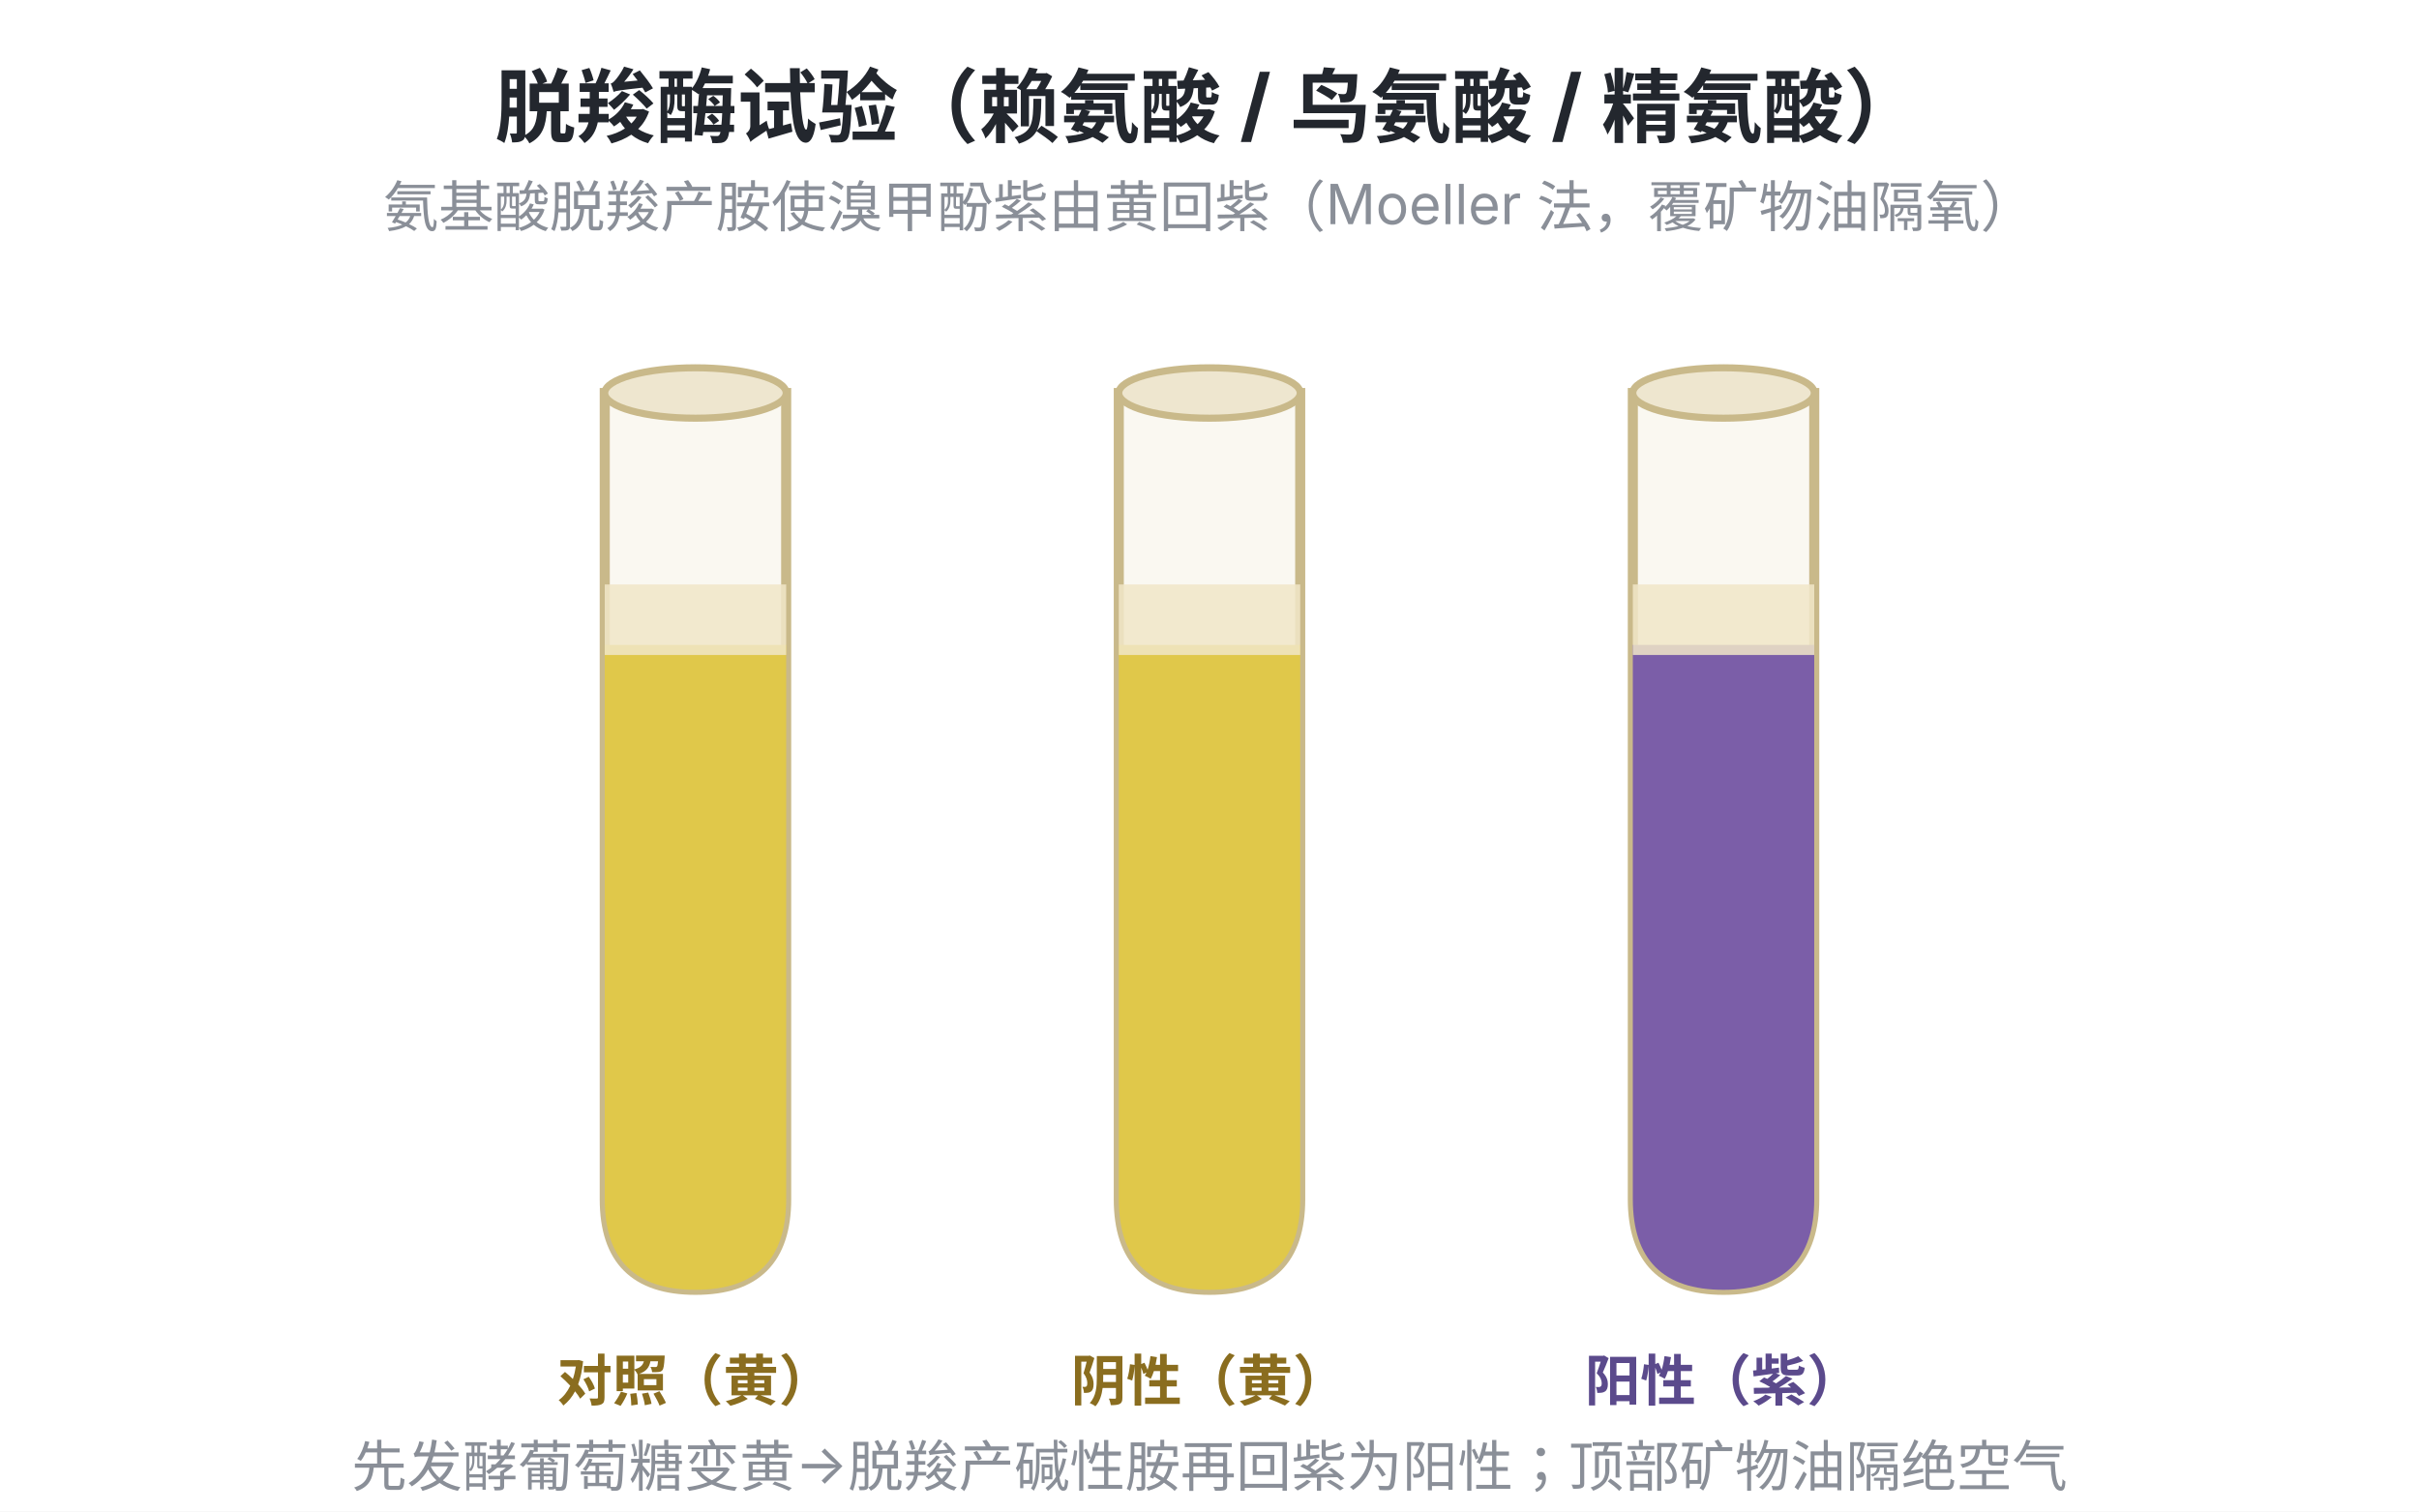
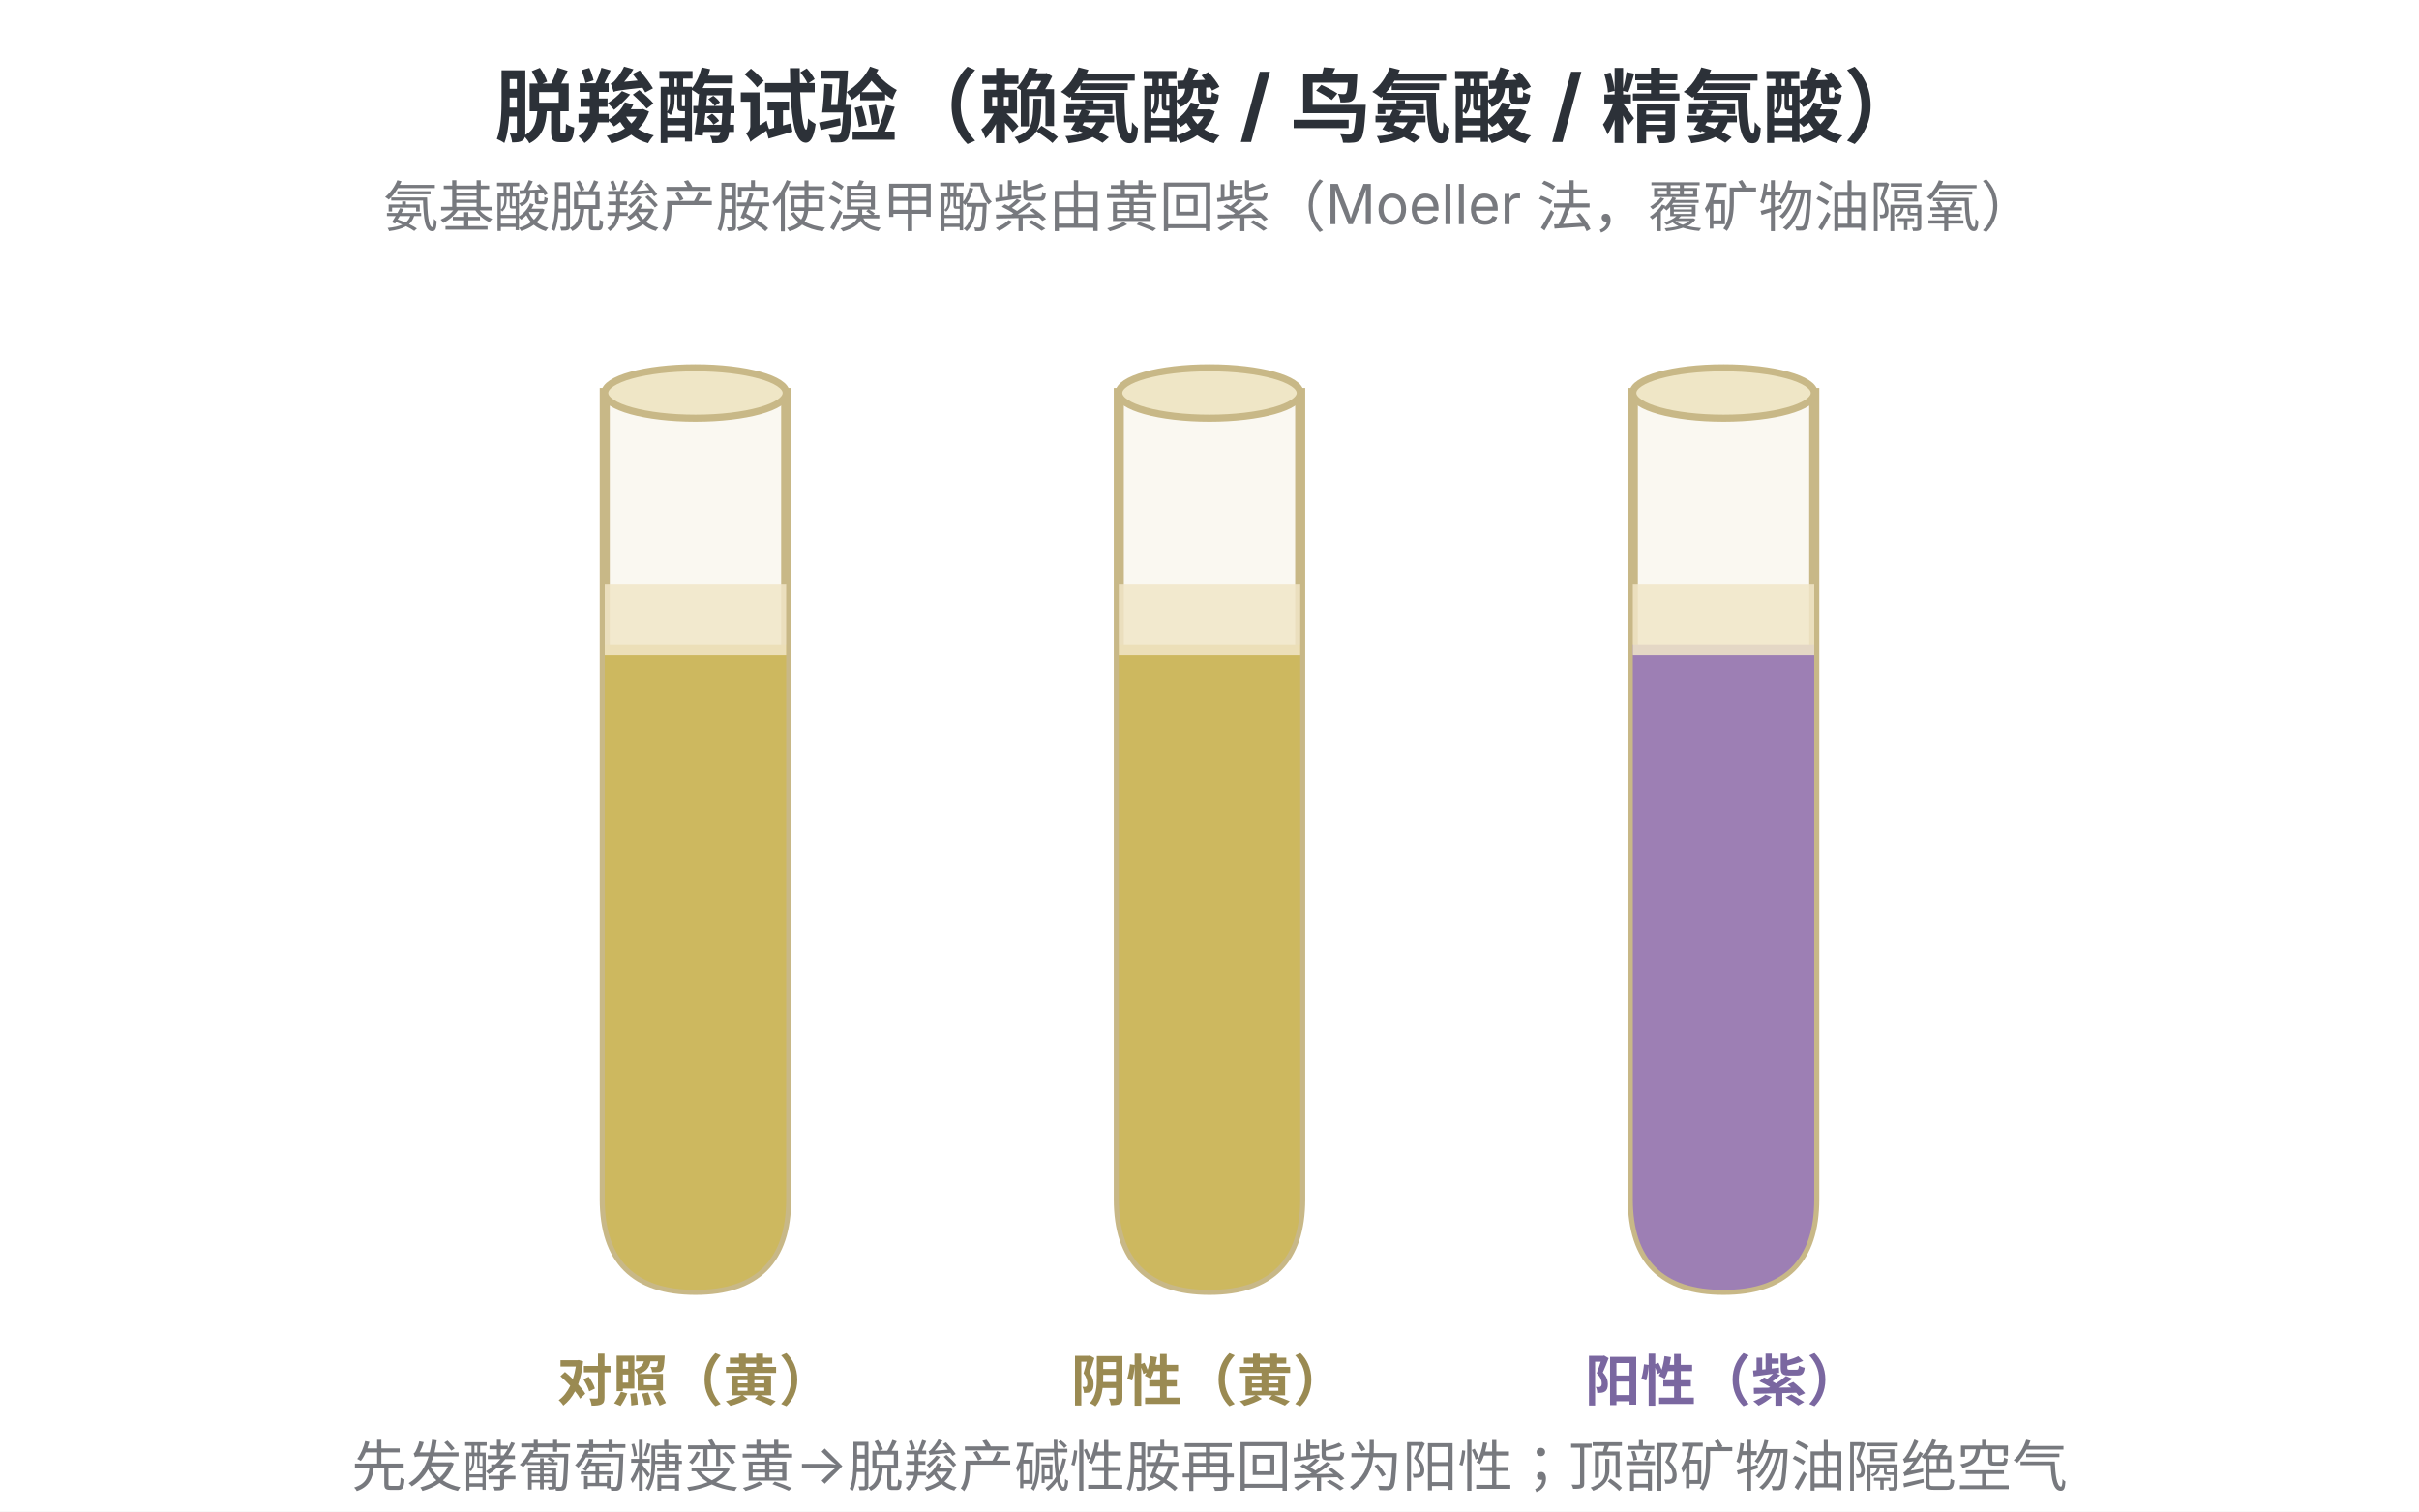
<svg xmlns="http://www.w3.org/2000/svg" role="img" viewBox="0 0 480 300" font-family="-apple-system,'PingFang SC','Microsoft YaHei',sans-serif">
  <rect width="480" height="300" fill="#ffffff" />
-   <text x="240" y="27" text-anchor="middle" font-size="16" font-weight="700" fill="#23272e">脱羧酶试验（赖氨酸 / 鸟氨酸 / 精氨酸）</text>
-   <text x="240" y="45" text-anchor="middle" font-size="11" fill="#8a8f98">氨基酸脱羧产胺使溴甲酚紫由黄回紫（Moeller 法，覆矿物油隔氧）</text>
+   <text x="240" y="27" text-anchor="middle" font-size="16" font-weight="700" fill="#2c3138">脱羧酶试验（赖氨酸 / 鸟氨酸 / 精氨酸）</text>
+   <text x="240" y="45" text-anchor="middle" font-size="11" fill="#77797e">氨基酸脱羧产胺使溴甲酚紫由黄回紫（Moeller 法，覆矿物油隔氧）</text>
  <g>
-     <path d="M120,78 L120,238 Q120,256 138,256 Q156,256 156,238 L156,78 Z" fill="#faf8f1" stroke="#c9b98a" stroke-width="2" />
-     <ellipse cx="138" cy="78" rx="18" ry="5" fill="#eee6cf" stroke="#c9b98a" stroke-width="1.4" />
-     <path d="M120,128 L156,128 L156,238 Q156,256 138,256 Q120,256 120,238 Z" fill="#e0c84a" />
+     <path d="M120,78 L120,238 Q120,256 138,256 Q156,256 156,238 L156,78 Z" fill="#faf8f1" stroke="#c8b887" stroke-width="2" />
+     <ellipse cx="138" cy="78" rx="18" ry="5" fill="#efe6c6" stroke="#c8b887" stroke-width="1.4" />
+     <path d="M120,128 L156,128 L156,238 Q156,256 138,256 Q120,256 120,238 Z" fill="#cdb85f" />
    <rect x="120" y="116" width="36" height="14" fill="#f1e6c8" opacity="0.85" />
-     <text x="138" y="278" text-anchor="middle" font-size="11" font-weight="700" fill="#8a6d1f">对照（黄）</text>
+     <text x="138" y="278" text-anchor="middle" font-size="11" font-weight="700" fill="#9a8a52">对照（黄）</text>
  </g>
  <g>
-     <path d="M222,78 L222,238 Q222,256 240,256 Q258,256 258,238 L258,78 Z" fill="#faf8f1" stroke="#c9b98a" stroke-width="2" />
-     <ellipse cx="240" cy="78" rx="18" ry="5" fill="#eee6cf" stroke="#c9b98a" stroke-width="1.4" />
-     <path d="M222,128 L258,128 L258,238 Q258,256 240,256 Q222,256 222,238 Z" fill="#e0c84a" />
+     <path d="M222,78 L222,238 Q222,256 240,256 Q258,256 258,238 L258,78 Z" fill="#faf8f1" stroke="#c8b887" stroke-width="2" />
+     <ellipse cx="240" cy="78" rx="18" ry="5" fill="#efe6c6" stroke="#c8b887" stroke-width="1.4" />
+     <path d="M222,128 L258,128 L258,238 Q258,256 240,256 Q222,256 222,238 Z" fill="#cdb85f" />
    <rect x="222" y="116" width="36" height="14" fill="#f1e6c8" opacity="0.85" />
-     <text x="240" y="278" text-anchor="middle" font-size="11" font-weight="700" fill="#8a6d1f">阴性（黄）</text>
+     <text x="240" y="278" text-anchor="middle" font-size="11" font-weight="700" fill="#9a8a52">阴性（黄）</text>
  </g>
  <g>
-     <path d="M324,78 L324,238 Q324,256 342,256 Q360,256 360,238 L360,78 Z" fill="#faf8f1" stroke="#c9b98a" stroke-width="2" />
-     <ellipse cx="342" cy="78" rx="18" ry="5" fill="#eee6cf" stroke="#c9b98a" stroke-width="1.4" />
-     <path d="M324,128 L360,128 L360,238 Q360,256 342,256 Q324,256 324,238 Z" fill="#7b5ea8" />
+     <path d="M324,78 L324,238 Q324,256 342,256 Q360,256 360,238 L360,78 Z" fill="#faf8f1" stroke="#c8b887" stroke-width="2" />
+     <ellipse cx="342" cy="78" rx="18" ry="5" fill="#efe6c6" stroke="#c8b887" stroke-width="1.4" />
+     <path d="M324,128 L360,128 L360,238 Q360,256 342,256 Q324,256 324,238 Z" fill="#9d7fb4" />
    <rect x="324" y="116" width="36" height="14" fill="#f1e6c8" opacity="0.85" />
-     <text x="342" y="278" text-anchor="middle" font-size="11" font-weight="700" fill="#5b4a8c">阳性（紫）</text>
+     <text x="342" y="278" text-anchor="middle" font-size="11" font-weight="700" fill="#7a67a0">阳性（紫）</text>
  </g>
-   <text x="240" y="295" text-anchor="middle" font-size="11" fill="#8a8f98">先发酵葡萄糖变黄→脱羧产碱性胺再回紫为阳性；顶部矿物油隔绝空气</text>
+   <text x="240" y="295" text-anchor="middle" font-size="11" fill="#77797e">先发酵葡萄糖变黄→脱羧产碱性胺再回紫为阳性；顶部矿物油隔绝空气</text>
</svg>
